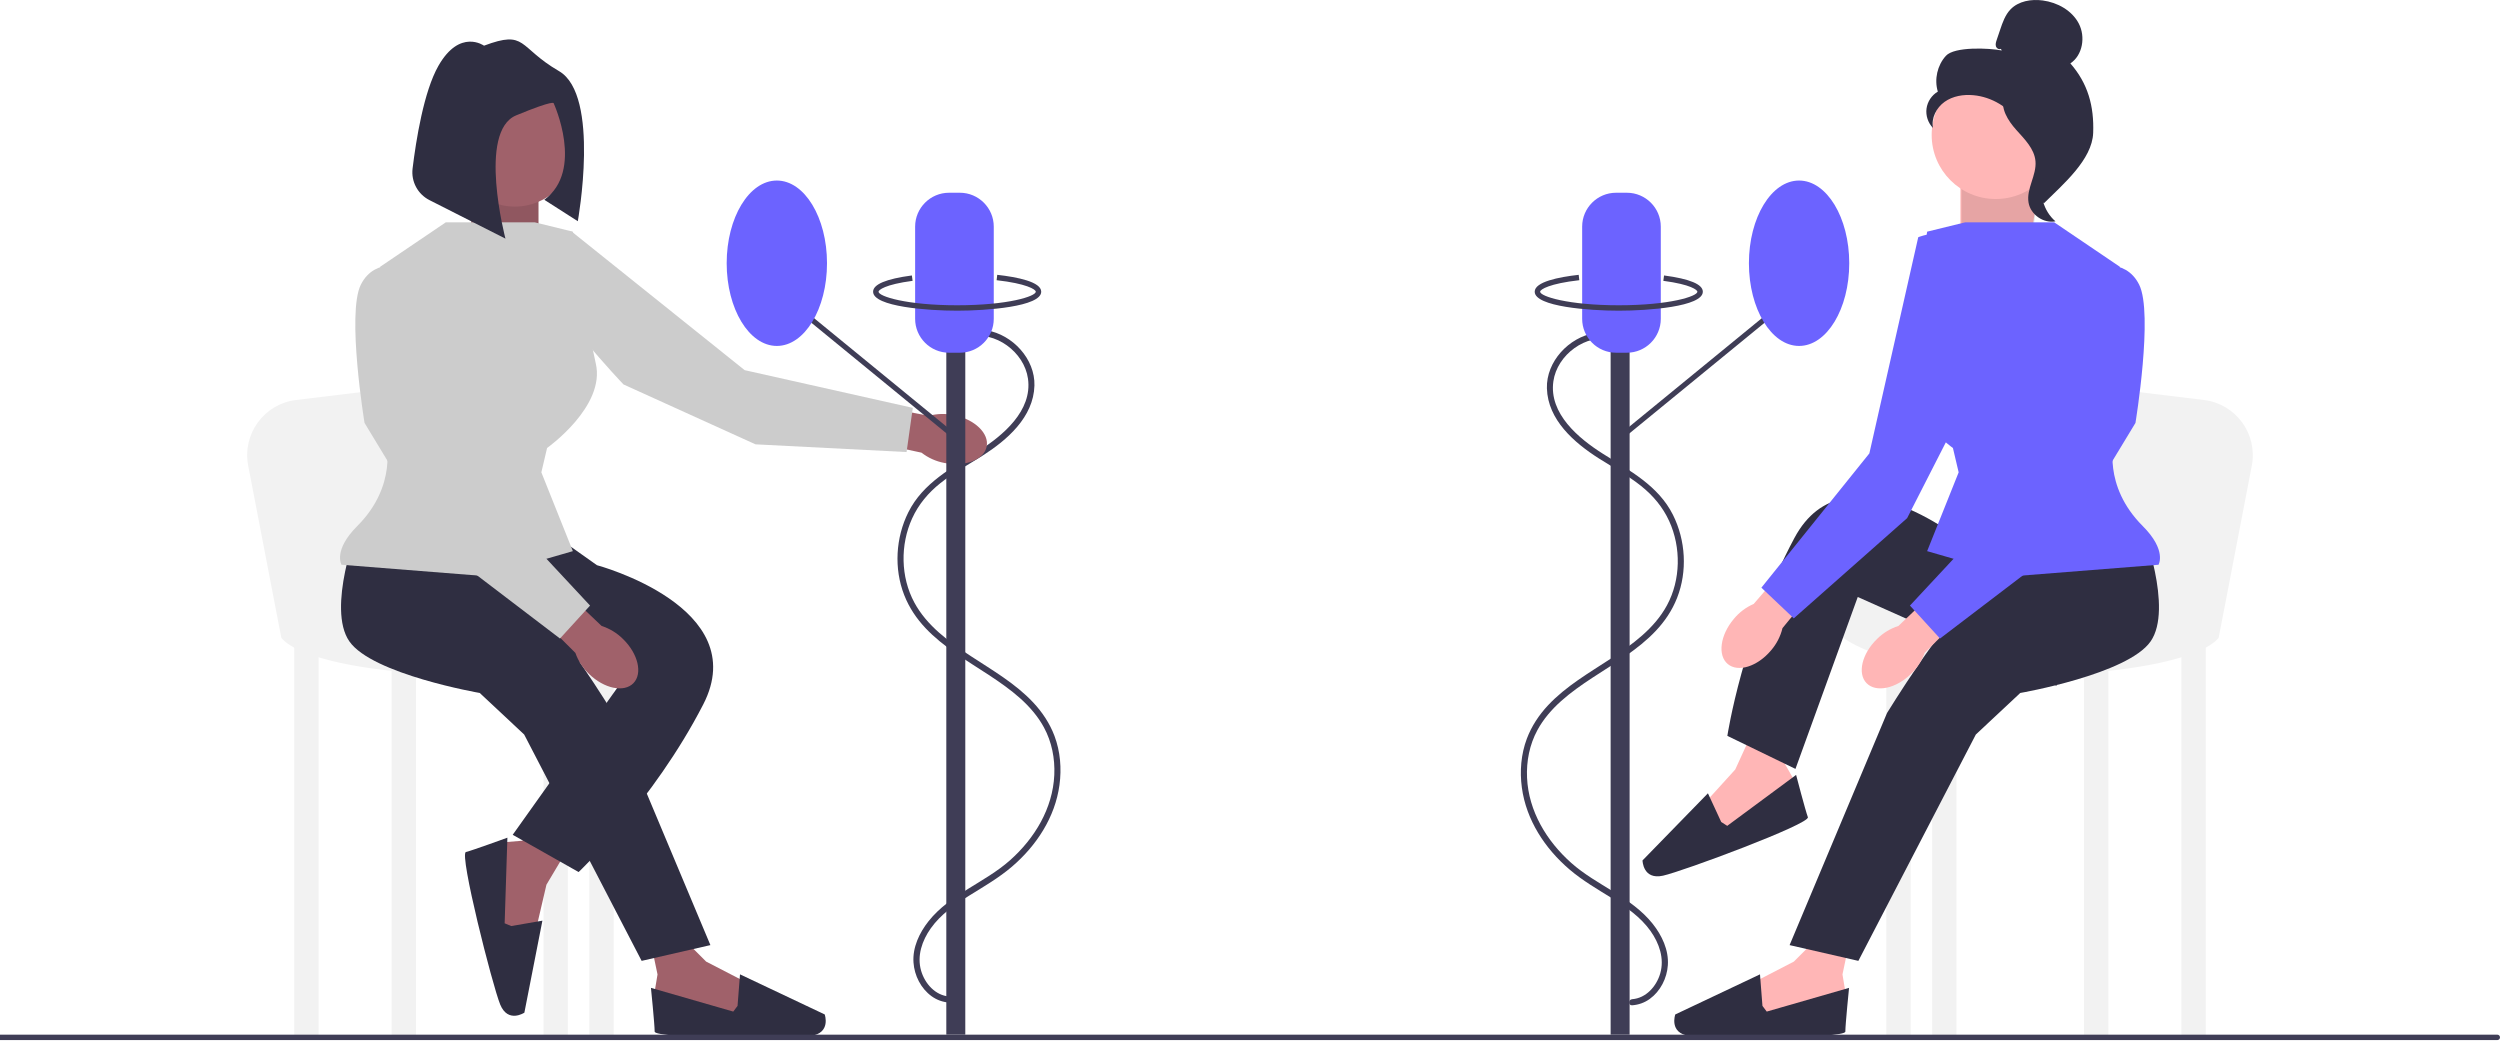
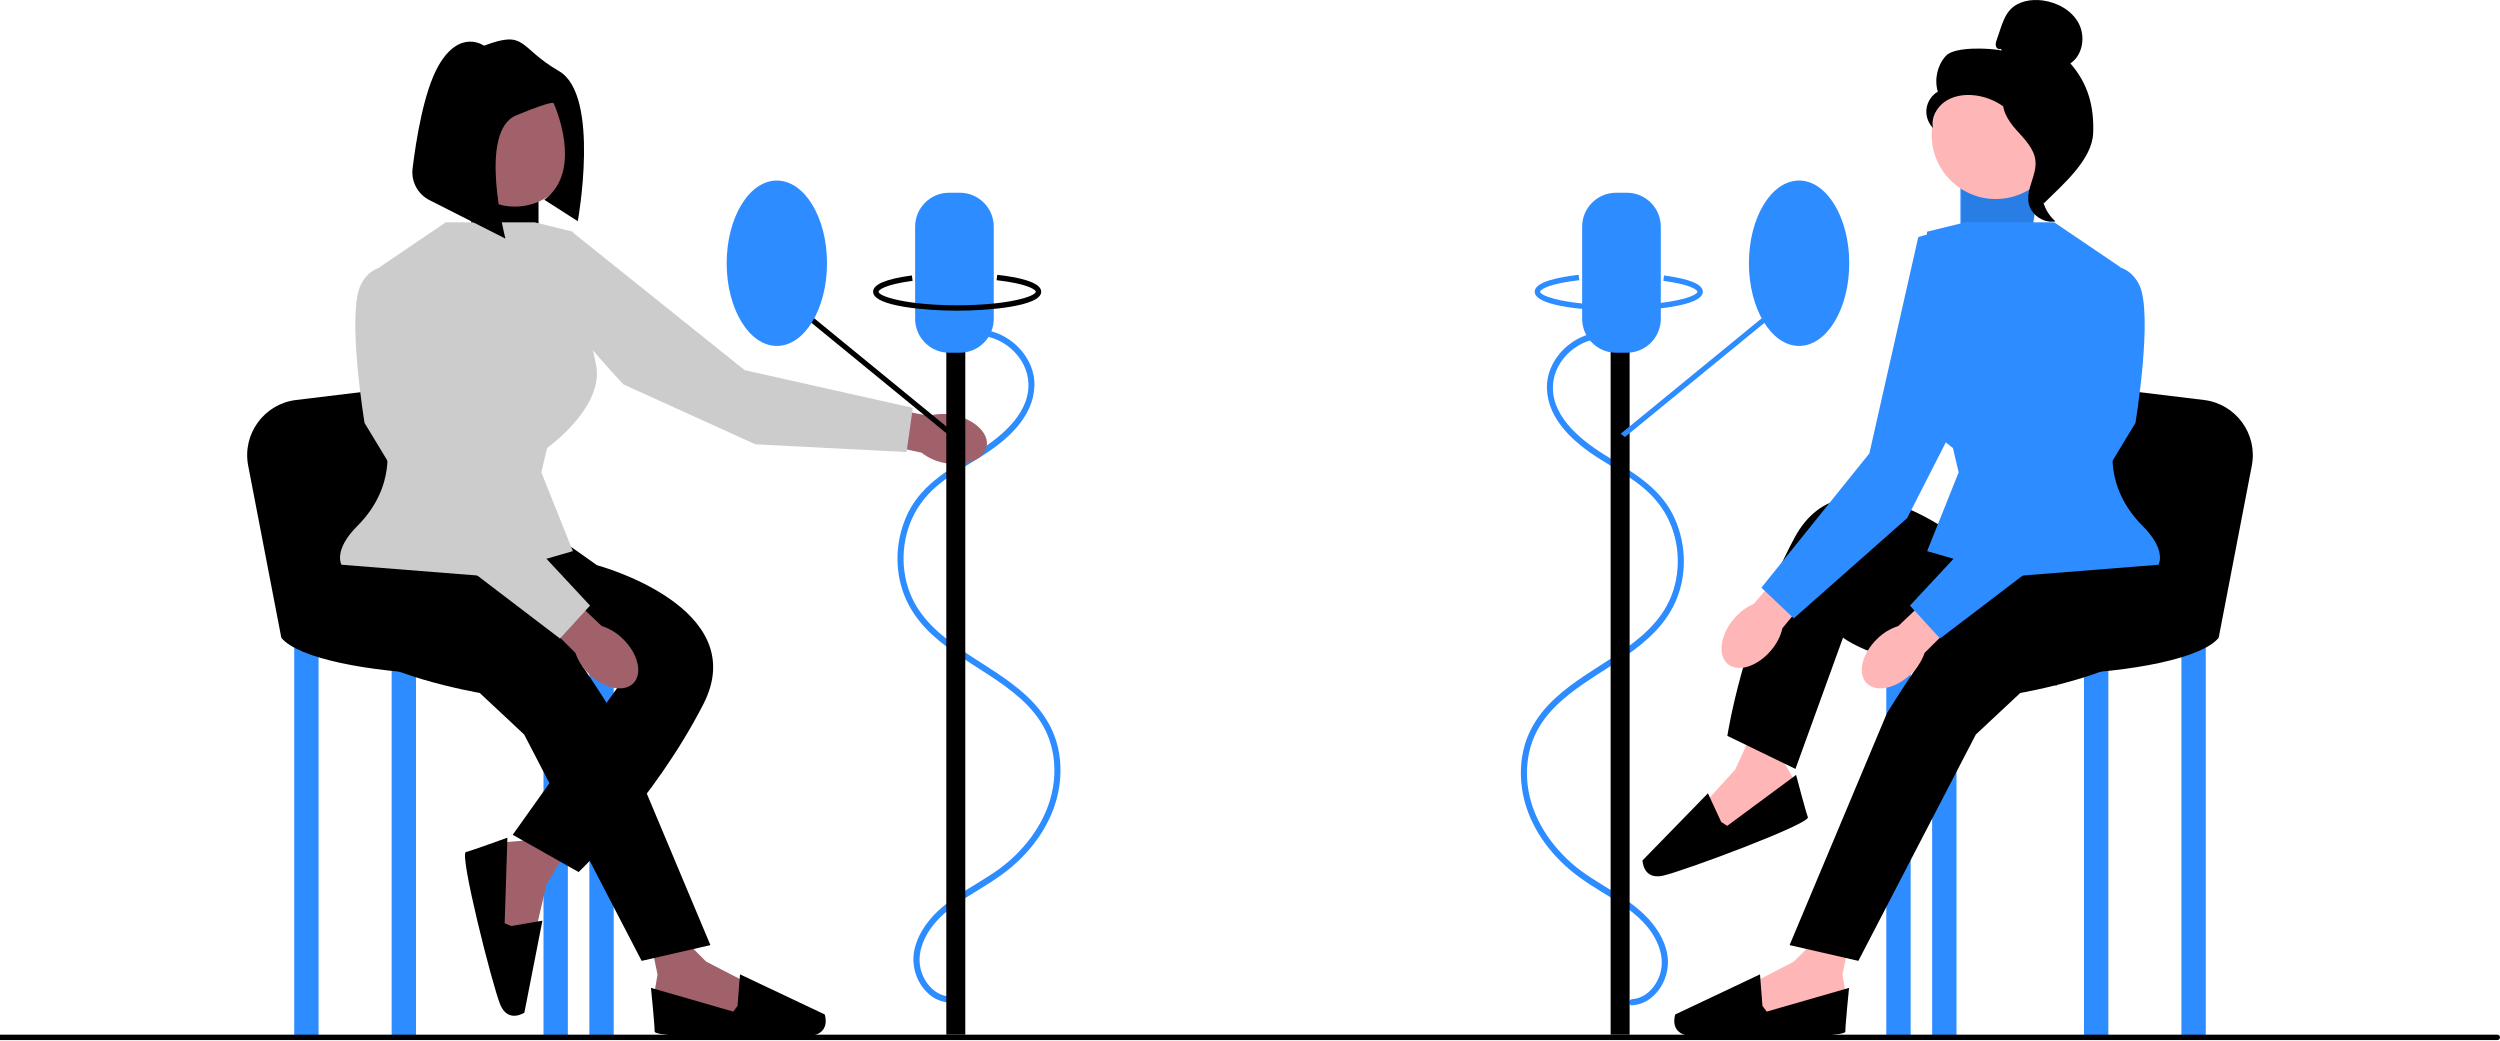
<svg xmlns="http://www.w3.org/2000/svg" width="922" height="383.583" viewBox="0 0 922 383.583" role="img" artist="Katerina Limpitsouni" source="https://undraw.co/">
  <g>
-     <path d="M357.258,124.175c9.82-2.211,20.469,5.609,21.862,15.475,1.68,11.905-9.338,21.05-18.258,26.687-9.816,6.203-20.466,11.744-25.871,22.588-4.671,9.371-5.348,20.782-1.507,30.559,7.435,18.924,28.688,25.437,42.792,38.08,3.449,3.091,6.508,6.612,8.724,10.697,2.908,5.362,4.099,11.48,3.825,17.55-.558,12.357-7.246,23.385-16.326,31.453-9.351,8.308-22.116,12.491-30.024,22.449-3.391,4.27-5.96,9.669-5.577,15.249,.331,4.828,2.726,9.586,6.677,12.447,1.924,1.393,4.143,2.174,6.507,2.347,1.445,.106,1.438-2.145,0-2.25-5.152-.377-8.984-4.751-10.368-9.476-1.611-5.503,.359-11.164,3.574-15.686,3.663-5.151,8.931-8.798,14.231-12.087,5.372-3.334,10.834-6.485,15.659-10.606,9.04-7.721,15.94-18.219,17.557-30.154,.821-6.053,.319-12.348-1.841-18.087-1.734-4.609-4.477-8.735-7.834-12.321-6.581-7.03-15.073-11.904-23.053-17.139-7.985-5.238-16.155-11.135-20.793-19.726-5.083-9.415-5.238-21.319-.824-31.02,2.363-5.194,5.976-9.477,10.422-13.021,4.843-3.86,10.33-6.81,15.54-10.125,9.074-5.773,18.822-14.213,19.149-25.85,.278-9.859-8.084-18.774-17.59-20.384-2.424-.411-4.852-.356-7.251,.184-1.412,.318-.814,2.488,.598,2.17h0Z" fill="#3f3d56" />
-     <path d="M594.742,125.175c-9.82-2.211-20.469,5.609-21.862,15.475-1.68,11.905,9.338,21.05,18.258,26.687,9.816,6.203,20.466,11.744,25.871,22.588,4.671,9.371,5.348,20.782,1.507,30.559-7.435,18.924-28.688,25.437-42.792,38.08-3.449,3.091-6.508,6.612-8.724,10.697-2.908,5.362-4.099,11.48-3.825,17.55,.558,12.357,7.246,23.385,16.326,31.453,9.351,8.308,22.116,12.491,30.024,22.449,3.391,4.27,5.96,9.669,5.577,15.249-.331,4.828-2.726,9.586-6.677,12.447-1.924,1.393-4.143,2.174-6.507,2.347-1.445,.106-1.438-2.145,0-2.25,5.152-.377,8.984-4.751,10.368-9.476,1.611-5.503-.359-11.164-3.574-15.686-3.663-5.151-8.931-8.798-14.231-12.087-5.372-3.334-10.834-6.485-15.659-10.606-9.04-7.721-15.94-18.219-17.557-30.154-.821-6.053-.319-12.348,1.841-18.087,1.734-4.609,4.477-8.735,7.834-12.321,6.581-7.03,15.073-11.904,23.053-17.139,7.985-5.238,16.155-11.135,20.793-19.726,5.083-9.415,5.238-21.319,.824-31.02-2.363-5.194-5.976-9.477-10.422-13.021-4.843-3.86-10.33-6.81-15.54-10.125-9.074-5.773-18.822-14.213-19.149-25.85-.278-9.859,8.084-18.774,17.59-20.384,2.424-.411,4.852-.356,7.251,.184,1.412,.318,.814,2.488-.598,2.17h0Z" fill="#3f3d56" />
-     <polygon points="753 60.583 748.361 92.361 723 92.89 723 65.164 753 60.583" fill="#ffb6b6" />
+     <path d="M357.258,124.175c9.82-2.211,20.469,5.609,21.862,15.475,1.68,11.905-9.338,21.05-18.258,26.687-9.816,6.203-20.466,11.744-25.871,22.588-4.671,9.371-5.348,20.782-1.507,30.559,7.435,18.924,28.688,25.437,42.792,38.08,3.449,3.091,6.508,6.612,8.724,10.697,2.908,5.362,4.099,11.48,3.825,17.55-.558,12.357-7.246,23.385-16.326,31.453-9.351,8.308-22.116,12.491-30.024,22.449-3.391,4.27-5.96,9.669-5.577,15.249,.331,4.828,2.726,9.586,6.677,12.447,1.924,1.393,4.143,2.174,6.507,2.347,1.445,.106,1.438-2.145,0-2.25-5.152-.377-8.984-4.751-10.368-9.476-1.611-5.503,.359-11.164,3.574-15.686,3.663-5.151,8.931-8.798,14.231-12.087,5.372-3.334,10.834-6.485,15.659-10.606,9.04-7.721,15.94-18.219,17.557-30.154,.821-6.053,.319-12.348-1.841-18.087-1.734-4.609-4.477-8.735-7.834-12.321-6.581-7.03-15.073-11.904-23.053-17.139-7.985-5.238-16.155-11.135-20.793-19.726-5.083-9.415-5.238-21.319-.824-31.02,2.363-5.194,5.976-9.477,10.422-13.021,4.843-3.86,10.33-6.81,15.54-10.125,9.074-5.773,18.822-14.213,19.149-25.85,.278-9.859-8.084-18.774-17.59-20.384-2.424-.411-4.852-.356-7.251,.184-1.412,.318-.814,2.488,.598,2.17h0Z" fill="#2D8CFF" />
+     <path d="M594.742,125.175c-9.82-2.211-20.469,5.609-21.862,15.475-1.68,11.905,9.338,21.05,18.258,26.687,9.816,6.203,20.466,11.744,25.871,22.588,4.671,9.371,5.348,20.782,1.507,30.559-7.435,18.924-28.688,25.437-42.792,38.08-3.449,3.091-6.508,6.612-8.724,10.697-2.908,5.362-4.099,11.48-3.825,17.55,.558,12.357,7.246,23.385,16.326,31.453,9.351,8.308,22.116,12.491,30.024,22.449,3.391,4.27,5.96,9.669,5.577,15.249-.331,4.828-2.726,9.586-6.677,12.447-1.924,1.393-4.143,2.174-6.507,2.347-1.445,.106-1.438-2.145,0-2.25,5.152-.377,8.984-4.751,10.368-9.476,1.611-5.503-.359-11.164-3.574-15.686-3.663-5.151-8.931-8.798-14.231-12.087-5.372-3.334-10.834-6.485-15.659-10.606-9.04-7.721-15.94-18.219-17.557-30.154-.821-6.053-.319-12.348,1.841-18.087,1.734-4.609,4.477-8.735,7.834-12.321,6.581-7.03,15.073-11.904,23.053-17.139,7.985-5.238,16.155-11.135,20.793-19.726,5.083-9.415,5.238-21.319,.824-31.02-2.363-5.194-5.976-9.477-10.422-13.021-4.843-3.86-10.33-6.81-15.54-10.125-9.074-5.773-18.822-14.213-19.149-25.85-.278-9.859,8.084-18.774,17.59-20.384,2.424-.411,4.852-.356,7.251,.184,1.412,.318,.814,2.488-.598,2.17h0Z" fill="#2D8CFF" />
+     <polygon points="753 60.583 748.361 92.361 723 92.89 723 65.164 753 60.583" fill="#2D8CFF" />
    <polygon points="753 60.583 748.767 93.361 723.406 93.89 723.406 66.164 753 60.583" opacity=".1" />
-     <rect x="108.51" y="237.338" width="8.982" height="145.297" transform="translate(226.0019 619.9728) rotate(-180)" fill="#f2f2f2" />
-     <rect x="144.438" y="237.338" width="8.982" height="145.297" transform="translate(297.858 619.9728) rotate(-180)" fill="#f2f2f2" />
-     <rect x="200.443" y="237.338" width="8.982" height="145.297" transform="translate(409.869 619.9728) rotate(-180)" fill="#f2f2f2" />
-     <rect x="217.351" y="237.338" width="8.982" height="145.297" transform="translate(443.6836 619.9728) rotate(-180)" fill="#f2f2f2" />
-     <path d="M103.755,235.224l-12.223-63.48c-2.247-11.67,5.867-22.8,17.666-24.23l65.356-7.922s8.982,73.441,8.982,69.743,89.028,9.246,55.741,27.739c-33.286,18.492-123.106,13.209-135.523-1.849Z" fill="#f2f2f2" />
+     <rect x="108.51" y="237.338" width="8.982" height="145.297" transform="translate(226.0019 619.9728) rotate(-180)" fill="#2D8CFF" />
+     <rect x="144.438" y="237.338" width="8.982" height="145.297" transform="translate(297.858 619.9728) rotate(-180)" fill="#2D8CFF" />
+     <rect x="200.443" y="237.338" width="8.982" height="145.297" transform="translate(409.869 619.9728) rotate(-180)" fill="#2D8CFF" />
+     <rect x="217.351" y="237.338" width="8.982" height="145.297" transform="translate(443.6836 619.9728) rotate(-180)" fill="#2D8CFF" />
+     <path d="M103.755,235.224l-12.223-63.48c-2.247-11.67,5.867-22.8,17.666-24.23l65.356-7.922s8.982,73.441,8.982,69.743,89.028,9.246,55.741,27.739c-33.286,18.492-123.106,13.209-135.523-1.849Z" fill="#000000" />
    <polygon points="249.345 343.56 260.414 354.628 275.698 362.534 274.117 376.238 245.129 373.075 241.44 365.696 242.494 359.372 240.385 349.358 249.345 343.56" fill="#a0616a" />
-     <path d="M272.009,370.967l.905-11.628,31.245,14.79s2.419,6.852-5.115,7.906c-7.534,1.054-57.605,1.054-57.605-1.581,0-2.635-1.37-16.127-1.37-16.127l30.358,8.748,1.581-2.108Z" fill="#2f2e41" />
+     <path d="M272.009,370.967l.905-11.628,31.245,14.79s2.419,6.852-5.115,7.906c-7.534,1.054-57.605,1.054-57.605-1.581,0-2.635-1.37-16.127-1.37-16.127l30.358,8.748,1.581-2.108Z" fill="#000000" />
    <polygon points="209.536 312.818 201.531 326.268 197.627 343.028 183.956 344.866 179.891 315.99 186.135 310.599 192.525 310.065 201.713 305.559 209.536 312.818" fill="#a0616a" />
-     <path d="M188.546,341.526l11.493-1.983-6.65,33.923s-6.046,4.03-8.921-3.013c-2.875-7.044-15.191-55.576-12.636-56.224s15.295-5.294,15.295-5.294l-1.012,31.577,2.432,1.014Z" fill="#2f2e41" />
-     <polygon points="174.818 61.132 173.233 93.361 198.594 93.89 198.594 66.164 174.818 61.132" fill="#a0616a" />
+     <path d="M188.546,341.526l11.493-1.983-6.65,33.923s-6.046,4.03-8.921-3.013c-2.875-7.044-15.191-55.576-12.636-56.224s15.295-5.294,15.295-5.294l-1.012,31.577,2.432,1.014Z" fill="#000000" />
+     <polygon points="174.818 61.132 173.233 93.361 198.594 93.89 198.594 66.164 174.818 61.132" fill="#000000" />
    <polygon points="174.818 61.132 173.233 93.361 198.594 93.89 198.594 66.164 174.818 61.132" opacity=".1" />
-     <path d="M132.022,194.277s-11.624,30.116-3.17,42.268c8.454,12.152,48.08,19.021,48.08,19.021l16.379,15.322,43.325,83.48,25.361-5.812-35.928-85.593s-21.134-34.343-29.059-39.098c-7.925-4.755-22.683-22.609-22.683-22.609l-42.305-6.979Z" fill="#2f2e41" />
-     <path d="M203.878,196.919l16.276,11.526s57.694,15.42,39.202,51.348c-18.492,35.928-45.967,61.817-45.967,61.817l-24.304-13.737,39.098-54.949-68.686-41.74,44.382-14.266Z" fill="#2f2e41" />
+     <path d="M132.022,194.277s-11.624,30.116-3.17,42.268c8.454,12.152,48.08,19.021,48.08,19.021l16.379,15.322,43.325,83.48,25.361-5.812-35.928-85.593s-21.134-34.343-29.059-39.098c-7.925-4.755-22.683-22.609-22.683-22.609l-42.305-6.979Z" fill="#000000" />
+     <path d="M203.878,196.919l16.276,11.526s57.694,15.42,39.202,51.348c-18.492,35.928-45.967,61.817-45.967,61.817l-24.304-13.737,39.098-54.949-68.686-41.74,44.382-14.266Z" fill="#000000" />
    <path id="uuid-32c083fa-d2b9-413a-9921-933cc214e28e-848" d="M351.812,153.107c7.648,1.539,13.054,6.732,12.073,11.6-.98,4.867-7.974,7.564-15.625,6.024-3.065-.573-5.947-1.872-8.407-3.788l-32.323-6.929,2.773-12.775,32.288,6.11c3.01-.816,6.172-.898,9.221-.241Z" fill="#a0616a" />
    <path id="uuid-3df95b4d-9d99-4974-98f2-e22ed77160d1-849" d="M229.756,235.661c5.59,5.442,7.313,12.737,3.849,16.294-3.464,3.557-10.802,2.028-16.393-3.416-2.263-2.144-3.98-4.799-5.007-7.743l-23.394-23.357,9.26-9.227,23.808,22.649c2.971,.948,5.672,2.594,7.876,4.8Z" fill="#a0616a" />
    <path d="M197.273,82.002h-32.879l-24.184,16.379,2.113,64.459s4.419,16.187-10.567,31.173c-8.982,8.982-5.812,14.266-5.812,14.266l53.364,4.227,31.965-9.246-11.624-29.059,2.113-8.982s21.663-15.322,17.964-31.173c-3.698-15.851-8.454-48.609-8.454-48.609l-14.001-3.434Z" fill="#ccc" />
    <path d="M174.29,176.841l-23.776-78.196s-12.152-4.227-17.436,6.34c-5.284,10.567,1.362,50.986,1.362,50.986l27.697,45.703,44.382,33.815,11.095-12.152-43.325-46.495Z" fill="#ccc" />
    <path d="M274.627,136.512l-63.778-51.111s-12.416,3.373-10.81,15.078,29.915,41.31,29.915,41.31l48.666,22.08,55.723,2.847,2.295-16.295-62.011-13.909Z" fill="#ccc" />
    <circle cx="189.876" cy="53.999" r="22.191" fill="#a0616a" />
-     <rect x="804.508" y="237.338" width="8.982" height="145.297" fill="#f2f2f2" />
-     <rect x="768.58" y="237.338" width="8.982" height="145.297" fill="#f2f2f2" />
-     <rect x="712.574" y="237.338" width="8.982" height="145.297" fill="#f2f2f2" />
-     <rect x="695.667" y="237.338" width="8.982" height="145.297" fill="#f2f2f2" />
-     <path d="M818.245,235.224l12.223-63.48c2.247-11.67-5.867-22.8-17.666-24.23l-65.356-7.922s-8.982,73.441-8.982,69.743-89.028,9.246-55.741,27.739c33.286,18.492,123.106,13.209,135.523-1.849Z" fill="#f2f2f2" />
+     <rect x="804.508" y="237.338" width="8.982" height="145.297" fill="#2D8CFF" />
+     <rect x="768.58" y="237.338" width="8.982" height="145.297" fill="#2D8CFF" />
+     <rect x="712.574" y="237.338" width="8.982" height="145.297" fill="#2D8CFF" />
+     <rect x="695.667" y="237.338" width="8.982" height="145.297" fill="#2D8CFF" />
+     <path d="M818.245,235.224l12.223-63.48c2.247-11.67-5.867-22.8-17.666-24.23l-65.356-7.922s-8.982,73.441-8.982,69.743-89.028,9.246-55.741,27.739c33.286,18.492,123.106,13.209,135.523-1.849Z" fill="#000000" />
    <polygon points="672.655 343.56 661.586 354.628 646.302 362.534 647.883 376.238 676.871 373.075 680.56 365.696 679.506 359.372 681.615 349.358 672.655 343.56" fill="#ffb6b6" />
-     <path d="M649.991,370.967l-.905-11.628-31.245,14.79s-2.419,6.852,5.115,7.906,57.605,1.054,57.605-1.581,1.37-16.127,1.37-16.127l-30.358,8.748-1.581-2.108Z" fill="#2f2e41" />
+     <path d="M649.991,370.967l-.905-11.628-31.245,14.79s-2.419,6.852,5.115,7.906,57.605,1.054,57.605-1.581,1.37-16.127,1.37-16.127l-30.358,8.748-1.581-2.108Z" fill="#000000" />
    <polygon points="646.47 269.559 639.957 283.792 628.389 296.533 634.65 308.824 660.715 295.751 661.6 287.548 658.406 281.988 656.889 271.868 646.47 269.559" fill="#ffb6b6" />
-     <path d="M634.788,303.149l-4.904-10.582-24.125,24.759s.122,7.265,7.551,5.626c7.429-1.64,54.355-19.102,53.436-21.572-.919-2.47-4.341-15.592-4.341-15.592l-25.401,18.786-2.217-1.424Z" fill="#2f2e41" />
-     <path d="M789.978,194.277s11.624,30.116,3.17,42.268c-8.454,12.152-48.08,19.021-48.08,19.021l-16.379,15.322-43.325,83.48-25.361-5.812,35.928-85.593s21.134-34.343,29.059-39.098c7.925-4.755,22.683-22.609,22.683-22.609l42.305-6.979Z" fill="#2f2e41" />
-     <path d="M745.03,208.318l-18.735-6.835s-45.488-38.694-64.53-3.054c-19.042,35.64-24.718,72.961-24.718,72.961l25.119,12.183,22.973-63.406,73.389,32.772-13.499-44.621Z" fill="#2f2e41" />
+     <path d="M634.788,303.149l-4.904-10.582-24.125,24.759s.122,7.265,7.551,5.626c7.429-1.64,54.355-19.102,53.436-21.572-.919-2.47-4.341-15.592-4.341-15.592l-25.401,18.786-2.217-1.424Z" fill="#000000" />
+     <path d="M789.978,194.277s11.624,30.116,3.17,42.268c-8.454,12.152-48.08,19.021-48.08,19.021l-16.379,15.322-43.325,83.48-25.361-5.812,35.928-85.593s21.134-34.343,29.059-39.098c7.925-4.755,22.683-22.609,22.683-22.609l42.305-6.979Z" fill="#000000" />
+     <path d="M745.03,208.318l-18.735-6.835s-45.488-38.694-64.53-3.054c-19.042,35.64-24.718,72.961-24.718,72.961l25.119,12.183,22.973-63.406,73.389,32.772-13.499-44.621Z" fill="#000000" />
    <path id="uuid-f8e61c27-c57f-4b74-9b81-e5dadccc9125-850" d="M639.405,228.289c-5.022,5.97-6.013,13.4-2.213,16.596,3.8,3.195,10.95,.946,15.973-5.027,2.039-2.358,3.484-5.171,4.214-8.202l20.959-25.564-10.13-8.263-21.442,24.901c-2.862,1.238-5.386,3.144-7.361,5.558Z" fill="#ffb6b6" />
    <path id="uuid-b8d4031a-9298-4827-ae0e-c4fc86cbbe53-851" d="M692.244,235.661c-5.59,5.442-7.313,12.737-3.849,16.294,3.464,3.557,10.802,2.028,16.393-3.416,2.263-2.144,3.98-4.799,5.007-7.743l23.394-23.357-9.26-9.227-23.808,22.649c-2.971,.948-5.672,2.594-7.876,4.8Z" fill="#ffb6b6" />
-     <path d="M724.727,82.002h32.879l24.184,16.379-2.113,64.459s-4.419,16.187,10.567,31.173c8.982,8.982,5.812,14.266,5.812,14.266l-53.364,4.227-31.965-9.246,11.624-29.059-2.113-8.982s-21.663-15.322-17.964-31.173,8.454-48.609,8.454-48.609l14.001-3.434Z" fill="#6c63ff" />
-     <path d="M747.71,176.841l23.776-78.196s12.152-4.227,17.436,6.34c5.284,10.567-1.362,50.986-1.362,50.986l-27.697,45.703-44.382,33.815-11.095-12.152,43.325-46.495Z" fill="#6c63ff" />
-     <path d="M689.424,167.207l18.022-79.719s11.812-5.1,17.851,5.055,2.352,50.95,2.352,50.95l-24.298,47.597-41.803,36.955-11.95-11.312,39.827-49.525Z" fill="#6c63ff" />
-     <rect x="349" y="125.583" width="7" height="256" fill="#3f3d56" />
-     <polygon points="350.698 161.165 287.198 109.18 288.802 107.985 352.302 159.969 350.698 161.165" fill="#3f3d56" />
-     <path d="M354,130.083h-4c-6.893,0-12.5-5.607-12.5-12.5v-34c0-6.893,5.607-12.5,12.5-12.5h4c6.893,0,12.5,5.607,12.5,12.5v34c0,6.893-5.607,12.5-12.5,12.5Z" fill="#6c63ff" />
-     <ellipse cx="286.5" cy="97.083" rx="18.5" ry="30.5" fill="#6c63ff" />
-     <path d="M353,114.583c-10.722,0-31-1.463-31-7,0-2.719,4.812-4.735,14.301-5.994l.263,1.982c-10.255,1.361-12.563,3.403-12.563,4.012,0,1.697,10.236,5,29,5s29-3.303,29-5c0-.854-3.531-3.017-14.446-4.241l.223-1.988c7.401,.831,16.223,2.586,16.223,6.229,0,5.537-20.278,7-31,7Z" fill="#3f3d56" />
+     <path d="M724.727,82.002h32.879l24.184,16.379-2.113,64.459s-4.419,16.187,10.567,31.173c8.982,8.982,5.812,14.266,5.812,14.266l-53.364,4.227-31.965-9.246,11.624-29.059-2.113-8.982s-21.663-15.322-17.964-31.173,8.454-48.609,8.454-48.609l14.001-3.434Z" fill="#2D8CFF" />
+     <path d="M747.71,176.841l23.776-78.196s12.152-4.227,17.436,6.34c5.284,10.567-1.362,50.986-1.362,50.986l-27.697,45.703-44.382,33.815-11.095-12.152,43.325-46.495Z" fill="#2D8CFF" />
+     <path d="M689.424,167.207l18.022-79.719s11.812-5.1,17.851,5.055,2.352,50.95,2.352,50.95l-24.298,47.597-41.803,36.955-11.95-11.312,39.827-49.525Z" fill="#2D8CFF" />
+     <rect x="349" y="125.583" width="7" height="256" fill="#000000" />
+     <polygon points="350.698 161.165 287.198 109.18 288.802 107.985 352.302 159.969 350.698 161.165" fill="#000000" />
+     <path d="M354,130.083h-4c-6.893,0-12.5-5.607-12.5-12.5v-34c0-6.893,5.607-12.5,12.5-12.5h4c6.893,0,12.5,5.607,12.5,12.5v34c0,6.893-5.607,12.5-12.5,12.5Z" fill="#2D8CFF" />
+     <ellipse cx="286.5" cy="97.083" rx="18.5" ry="30.5" fill="#2D8CFF" />
+     <path d="M353,114.583c-10.722,0-31-1.463-31-7,0-2.719,4.812-4.735,14.301-5.994l.263,1.982c-10.255,1.361-12.563,3.403-12.563,4.012,0,1.697,10.236,5,29,5s29-3.303,29-5c0-.854-3.531-3.017-14.446-4.241l.223-1.988c7.401,.831,16.223,2.586,16.223,6.229,0,5.537-20.278,7-31,7Z" fill="#000000" />
    <g>
-       <rect x="594" y="125.583" width="7" height="256" transform="translate(1195 507.1653) rotate(-180)" fill="#3f3d56" />
-       <polygon points="599.302 161.165 662.802 109.18 661.198 107.985 597.698 159.969 599.302 161.165" fill="#3f3d56" />
-       <path d="M583.5,117.583v-34c0-6.893,5.607-12.5,12.5-12.5h4c6.893,0,12.5,5.607,12.5,12.5v34c0,6.893-5.607,12.5-12.5,12.5h-4c-6.893,0-12.5-5.607-12.5-12.5Z" fill="#6c63ff" />
-       <ellipse cx="663.5" cy="97.083" rx="18.5" ry="30.5" fill="#6c63ff" />
-       <path d="M597,114.583c-10.722,0-31-1.463-31-7,0-3.644,8.822-5.398,16.223-6.229l.223,1.988c-10.915,1.225-14.446,3.387-14.446,4.241,0,1.697,10.236,5,29,5s29-3.303,29-5c0-.608-2.308-2.65-12.563-4.012l.263-1.982c9.489,1.259,14.301,3.275,14.301,5.994,0,5.537-20.278,7-31,7Z" fill="#3f3d56" />
+       <rect x="594" y="125.583" width="7" height="256" transform="translate(1195 507.1653) rotate(-180)" fill="#000000" />
+       <polygon points="599.302 161.165 662.802 109.18 661.198 107.985 597.698 159.969 599.302 161.165" fill="#2D8CFF" />
+       <path d="M583.5,117.583v-34c0-6.893,5.607-12.5,12.5-12.5h4c6.893,0,12.5,5.607,12.5,12.5v34c0,6.893-5.607,12.5-12.5,12.5h-4c-6.893,0-12.5-5.607-12.5-12.5Z" fill="#2D8CFF" />
+       <ellipse cx="663.5" cy="97.083" rx="18.5" ry="30.5" fill="#2D8CFF" />
+       <path d="M597,114.583c-10.722,0-31-1.463-31-7,0-3.644,8.822-5.398,16.223-6.229l.223,1.988c-10.915,1.225-14.446,3.387-14.446,4.241,0,1.697,10.236,5,29,5s29-3.303,29-5c0-.608-2.308-2.65-12.563-4.012l.263-1.982c9.489,1.259,14.301,3.275,14.301,5.994,0,5.537-20.278,7-31,7Z" fill="#2D8CFF" />
    </g>
    <g>
      <circle cx="736.024" cy="49.77" r="23.625" fill="#ffb6b6" />
-       <path d="M737.91,18.008c-.684,.399-1.599-.205-1.818-.965-.219-.761,.036-1.568,.289-2.318l1.275-3.775c.904-2.678,1.864-5.449,3.821-7.487,2.955-3.076,7.652-3.859,11.879-3.292,5.429,.728,10.786,3.668,13.31,8.529,2.524,4.861,1.45,11.645-3.112,14.678,6.501,7.451,8.767,15.756,8.409,25.638-.358,9.882-11.127,18.977-18.15,25.939-1.568-.951-2.994-5.406-2.132-7.025,.862-1.619-.373-3.494,.695-4.985,1.068-1.491,1.962,.883,.882-.599-.681-.935,1.978-3.087,.965-3.647-4.899-2.708-6.528-8.814-9.605-13.491-3.711-5.64-10.063-9.46-16.785-10.094-3.703-.349-7.614,.283-10.649,2.433-3.035,2.15-5,5.991-4.296,9.643-1.823-1.851-2.73-4.563-2.388-7.138s1.927-4.956,4.169-6.267c-1.364-4.51-.195-9.698,2.97-13.188,3.165-3.49,16.006-2.896,20.627-1.977" fill="#2f2e41" />
-       <path d="M738.627,35.251c6.121,.661,10.54,5.963,14.272,10.859,2.151,2.822,4.404,5.939,4.35,9.487-.055,3.587-2.453,6.664-3.599,10.063-1.873,5.556-.048,12.167,4.412,15.975-4.407,.836-9.17-2.468-9.931-6.888-.886-5.146,3.015-10.112,2.553-15.313-.407-4.582-4.018-8.109-7.088-11.535-3.07-3.426-5.953-7.972-4.541-12.35" fill="#2f2e41" />
+       <path d="M737.91,18.008c-.684,.399-1.599-.205-1.818-.965-.219-.761,.036-1.568,.289-2.318l1.275-3.775c.904-2.678,1.864-5.449,3.821-7.487,2.955-3.076,7.652-3.859,11.879-3.292,5.429,.728,10.786,3.668,13.31,8.529,2.524,4.861,1.45,11.645-3.112,14.678,6.501,7.451,8.767,15.756,8.409,25.638-.358,9.882-11.127,18.977-18.15,25.939-1.568-.951-2.994-5.406-2.132-7.025,.862-1.619-.373-3.494,.695-4.985,1.068-1.491,1.962,.883,.882-.599-.681-.935,1.978-3.087,.965-3.647-4.899-2.708-6.528-8.814-9.605-13.491-3.711-5.64-10.063-9.46-16.785-10.094-3.703-.349-7.614,.283-10.649,2.433-3.035,2.15-5,5.991-4.296,9.643-1.823-1.851-2.73-4.563-2.388-7.138s1.927-4.956,4.169-6.267c-1.364-4.51-.195-9.698,2.97-13.188,3.165-3.49,16.006-2.896,20.627-1.977" fill="#000000" />
+       <path d="M738.627,35.251c6.121,.661,10.54,5.963,14.272,10.859,2.151,2.822,4.404,5.939,4.35,9.487-.055,3.587-2.453,6.664-3.599,10.063-1.873,5.556-.048,12.167,4.412,15.975-4.407,.836-9.17-2.468-9.931-6.888-.886-5.146,3.015-10.112,2.553-15.313-.407-4.582-4.018-8.109-7.088-11.535-3.07-3.426-5.953-7.972-4.541-12.35" fill="#000000" />
    </g>
-     <path d="M178.502,16.848s-8.895-6.425-16.803,7.413c-5.401,9.452-8.266,27.436-9.539,37.885-.586,4.809,1.907,9.467,6.229,11.658l28.02,14.207s-10.378-39.535,3.954-45.466c14.332-5.93,13.837-4.448,13.837-4.448,0,0,11.366,24.71-3.459,35.582l12.355,7.907s8.401-46.454-6.919-55.35c-15.32-8.895-11.861-15.32-27.675-9.39Z" fill="#2f2e41" />
+     <path d="M178.502,16.848s-8.895-6.425-16.803,7.413c-5.401,9.452-8.266,27.436-9.539,37.885-.586,4.809,1.907,9.467,6.229,11.658l28.02,14.207s-10.378-39.535,3.954-45.466c14.332-5.93,13.837-4.448,13.837-4.448,0,0,11.366,24.71-3.459,35.582l12.355,7.907s8.401-46.454-6.919-55.35c-15.32-8.895-11.861-15.32-27.675-9.39Z" fill="#000000" />
  </g>
-   <path d="M921,383.583H0v-2H921c.552,0,1,.448,1,1h0c0,.552-.448,1-1,1Z" fill="#3f3d56" />
+   <path d="M921,383.583H0v-2H921c.552,0,1,.448,1,1h0c0,.552-.448,1-1,1Z" fill="#000000" />
</svg>
